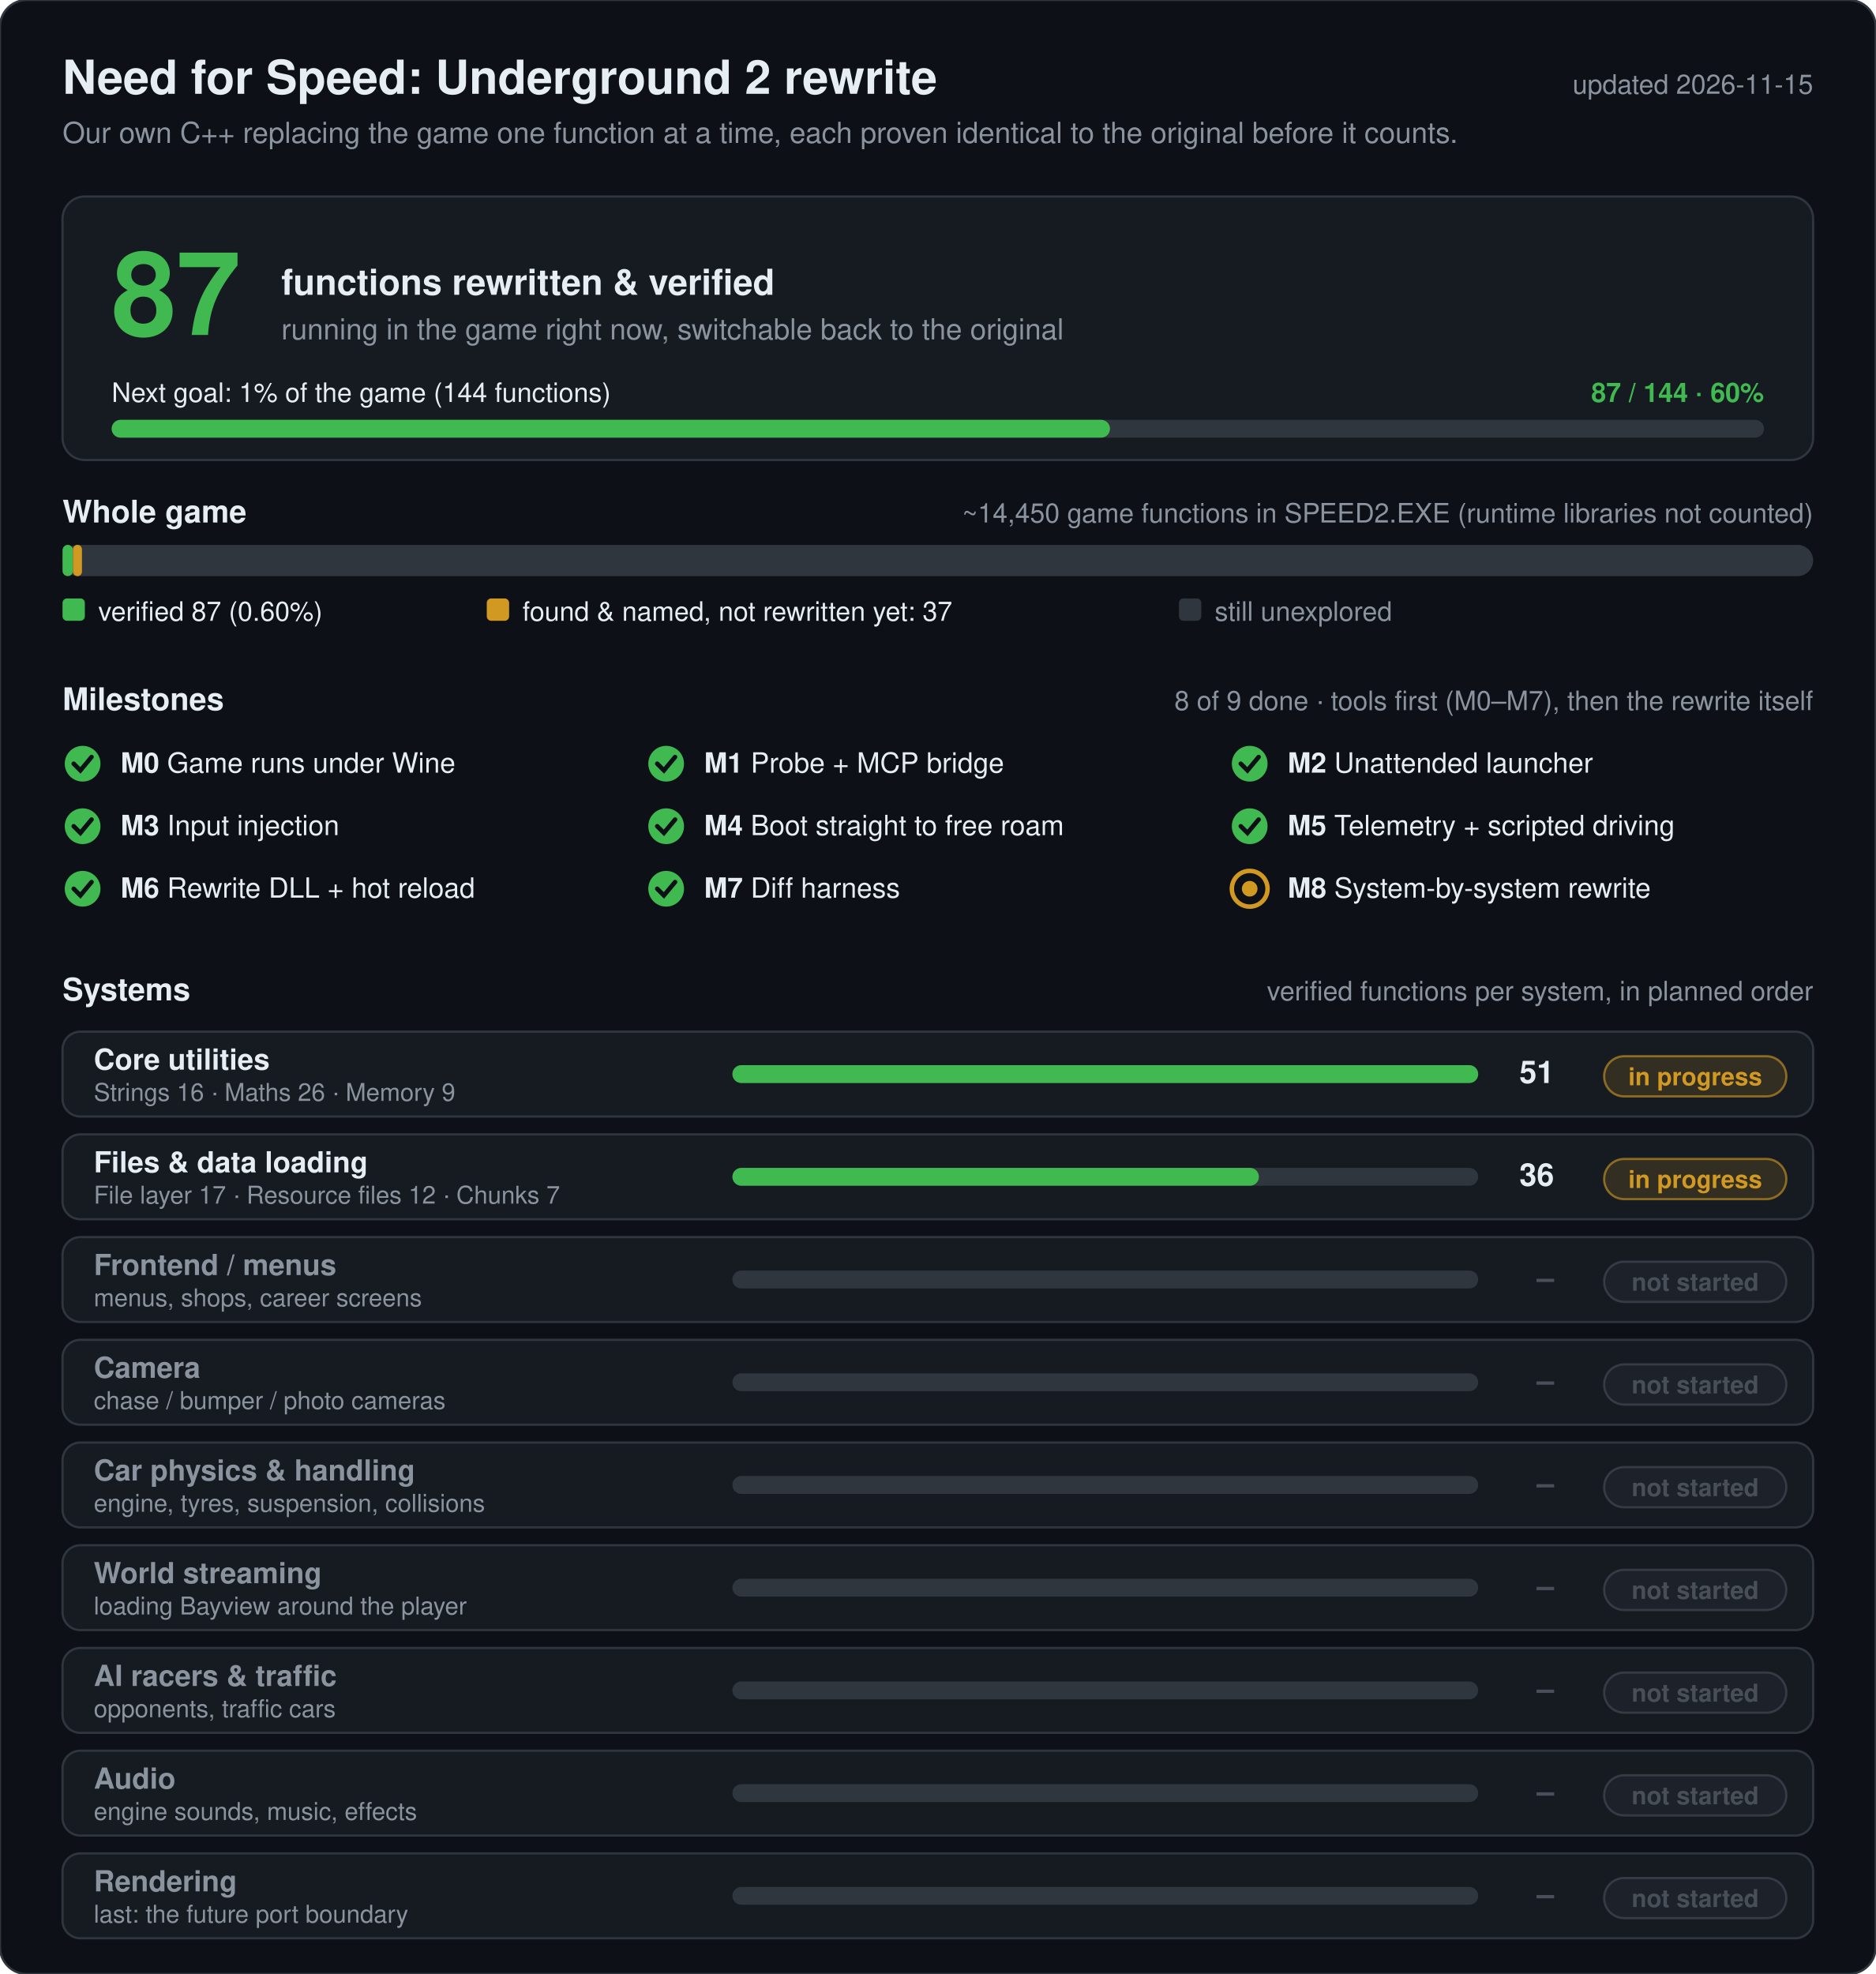
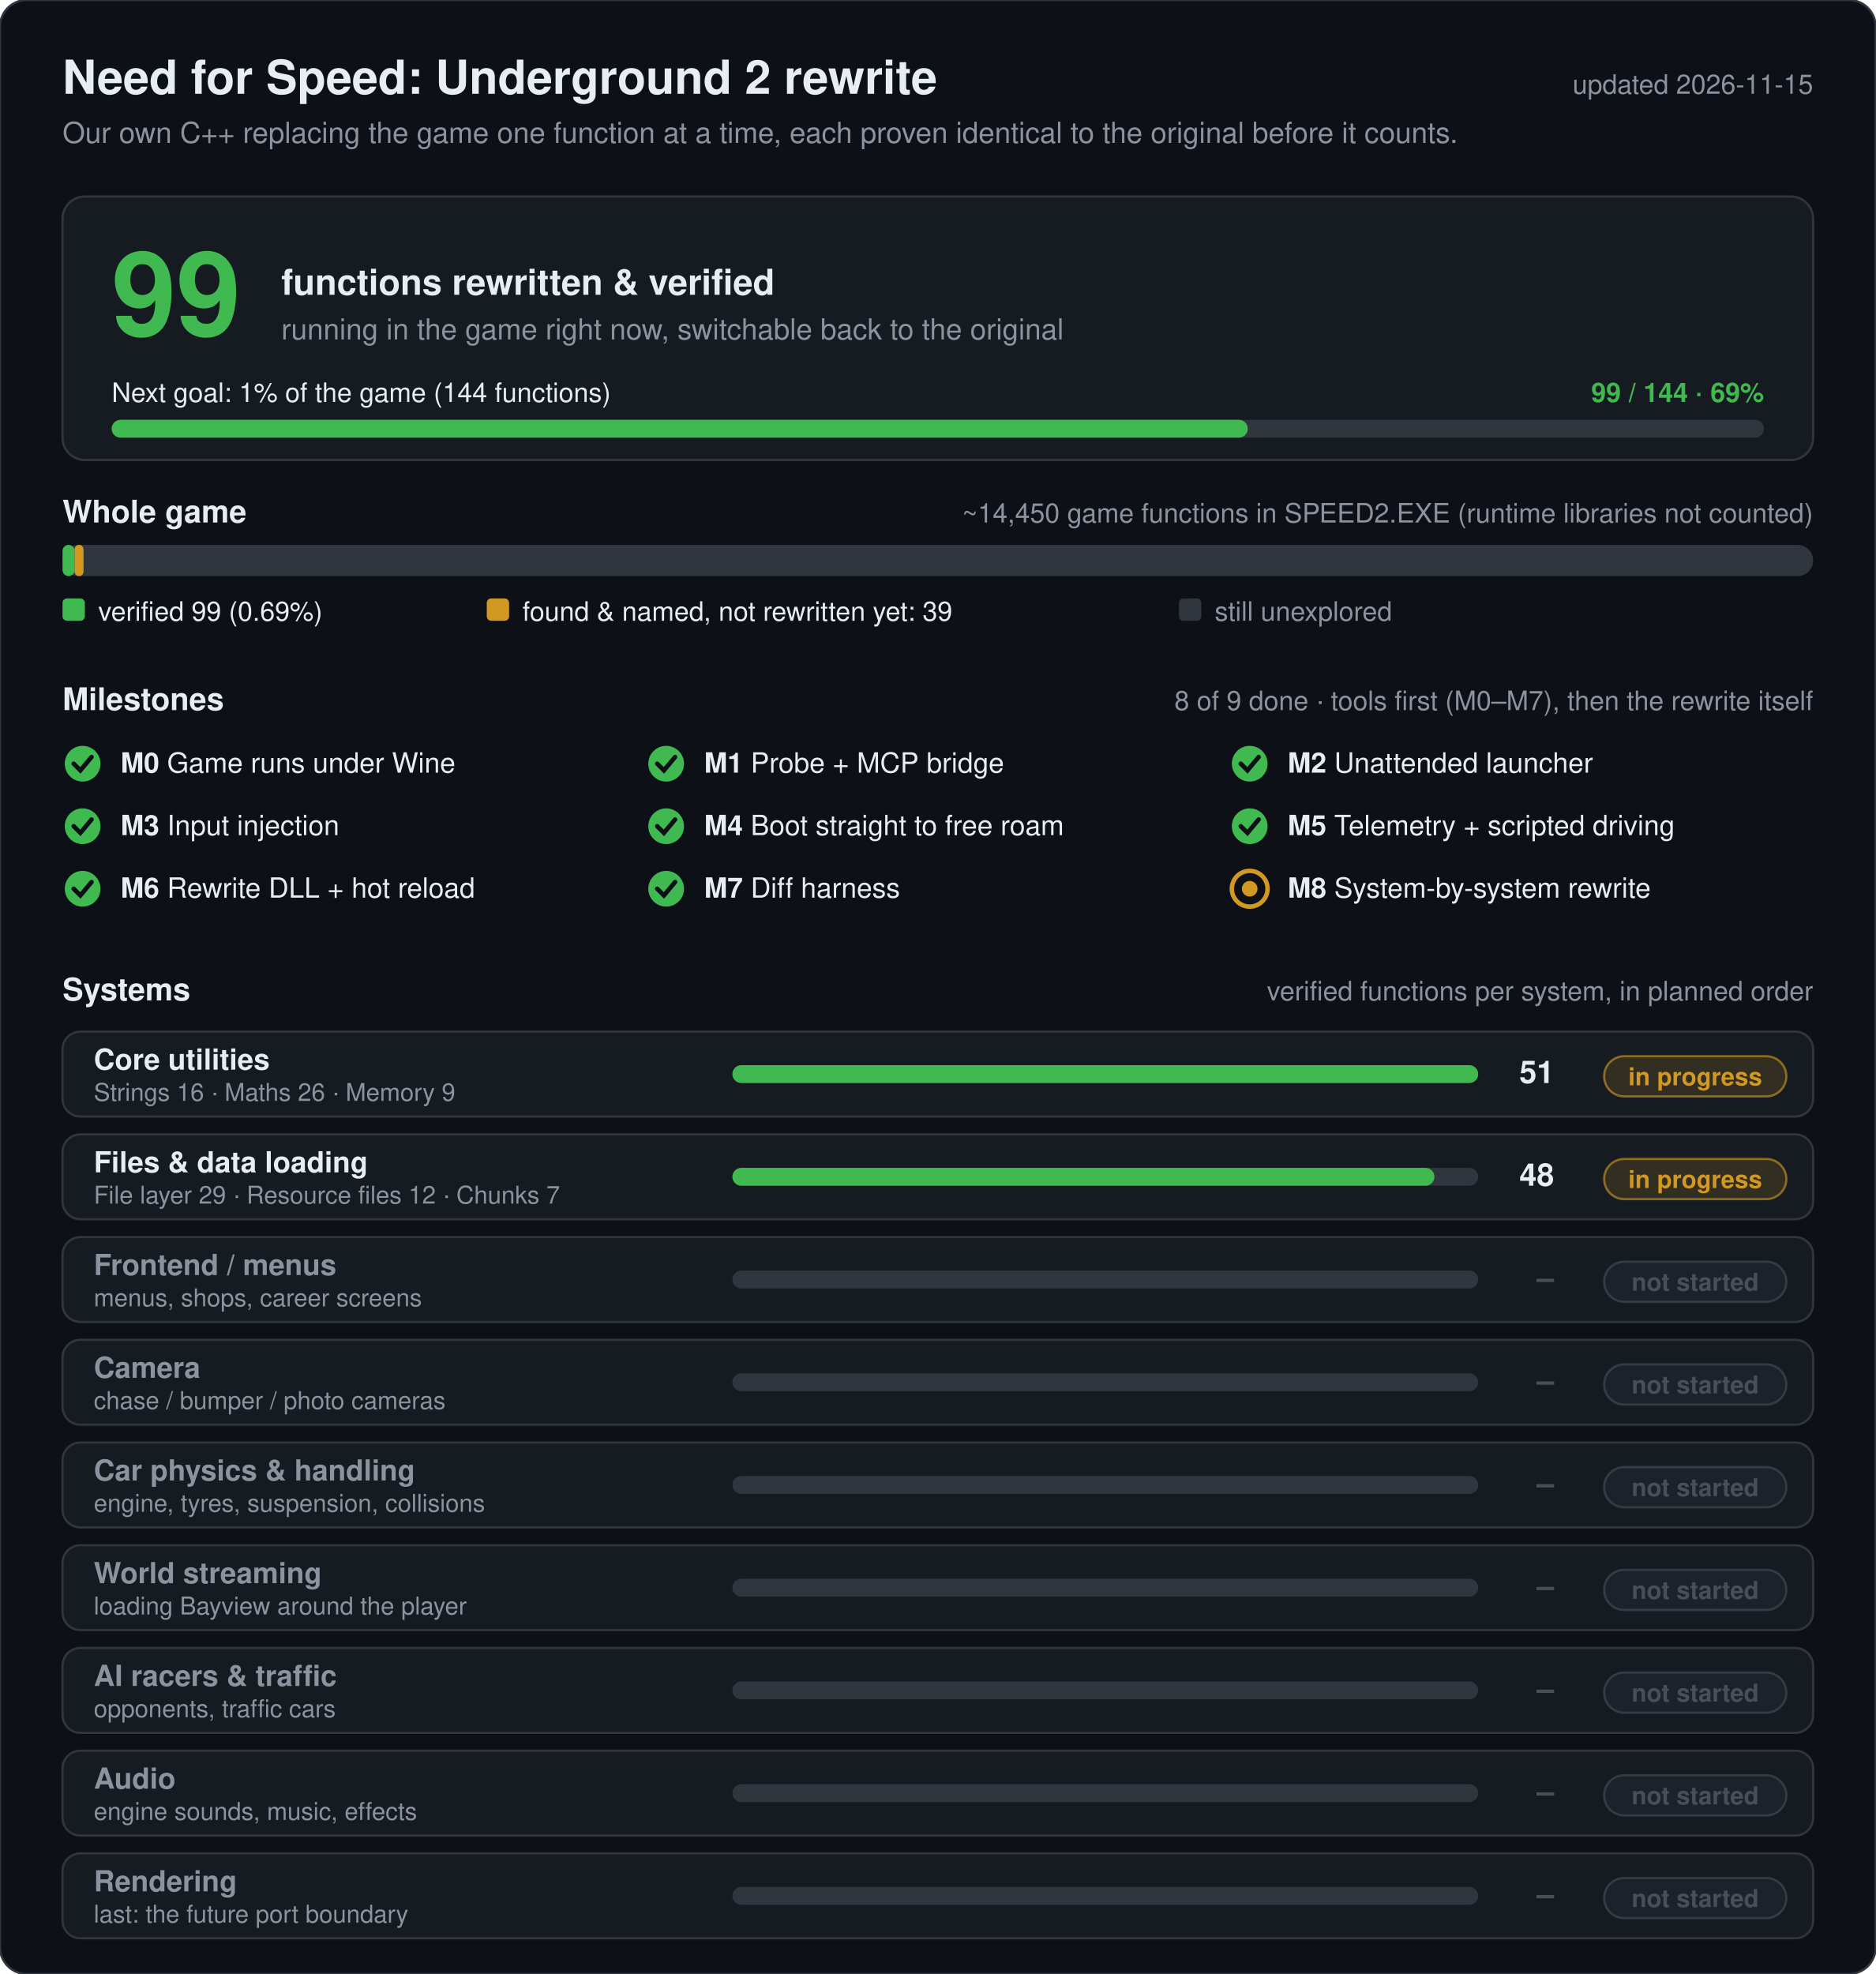
<svg xmlns="http://www.w3.org/2000/svg" width="840" height="884" viewBox="0 0 840 884" font-family="-apple-system, Segoe UI, Helvetica, Arial, sans-serif">
  <rect width="840" height="884" rx="12" fill="#0d1117" stroke="#30363d" />
  <text x="28" y="42" font-size="21" font-weight="700" fill="#e6edf3">Need for Speed: Underground 2 rewrite</text>
  <text x="812" y="42" font-size="12" fill="#8b949e" text-anchor="end">updated 2026-11-15</text>
  <text x="28" y="64" font-size="13" fill="#8b949e">Our own C++ replacing the game one function at a time, each proven identical to the original before it counts.</text>
  <rect x="28" y="88" width="784" height="118" rx="10" fill="#161b22" stroke="#30363d" />
-   <text x="50" y="150" font-size="52" font-weight="800" fill="#3fb950">87</text>
+   <text x="50" y="150" font-size="52" font-weight="800" fill="#3fb950">99</text>
  <text x="126" y="132" font-size="16" font-weight="600" fill="#e6edf3">functions rewritten &amp; verified</text>
  <text x="126" y="152" font-size="13" fill="#8b949e">running in the game right now, switchable back to the original</text>
  <text x="50" y="180" font-size="12" fill="#e6edf3">Next goal: 1% of the game (144 functions)</text>
-   <text x="790" y="180" font-size="12" font-weight="700" fill="#3fb950" text-anchor="end">87 / 144 · 60%</text>
+   <text x="790" y="180" font-size="12" font-weight="700" fill="#3fb950" text-anchor="end">99 / 144 · 69%</text>
  <rect x="50" y="188" width="740" height="8" rx="4.0" fill="#30363d" />
-   <rect x="50.0" y="188" width="447.1" height="8" rx="4.0" fill="#3fb950" />
+   <rect x="50.0" y="188" width="508.8" height="8" rx="4.0" fill="#3fb950" />
  <text x="28" y="234" font-size="14" font-weight="600" fill="#e6edf3">Whole game</text>
  <text x="812" y="234" font-size="12" fill="#8b949e" text-anchor="end">~14,450 game functions in SPEED2.EXE (runtime libraries not counted)</text>
  <rect x="28" y="244" width="784" height="14" rx="7.0" fill="#30363d" />
-   <rect x="28.0" y="244" width="4.7" height="14" rx="2.4" fill="#3fb950" />
-   <rect x="32.7" y="244" width="4.0" height="14" rx="2.0" fill="#d29922" />
+   <rect x="28.0" y="244" width="5.4" height="14" rx="2.7" fill="#3fb950" />
+   <rect x="33.4" y="244" width="4.0" height="14" rx="2.0" fill="#d29922" />
  <rect x="28" y="268" width="10" height="10" rx="2" fill="#3fb950" />
-   <text x="44" y="278" font-size="12" fill="#e6edf3">verified 87 (0.60%)</text>
+   <text x="44" y="278" font-size="12" fill="#e6edf3">verified 99 (0.69%)</text>
  <rect x="218" y="268" width="10" height="10" rx="2" fill="#d29922" />
-   <text x="234" y="278" font-size="12" fill="#e6edf3">found &amp; named, not rewritten yet: 37</text>
+   <text x="234" y="278" font-size="12" fill="#e6edf3">found &amp; named, not rewritten yet: 39</text>
  <rect x="528" y="268" width="10" height="10" rx="2" fill="#30363d" />
  <text x="544" y="278" font-size="12" fill="#8b949e">still unexplored</text>
  <text x="28" y="318" font-size="14" font-weight="600" fill="#e6edf3">Milestones</text>
  <text x="812" y="318" font-size="12" fill="#8b949e" text-anchor="end">8 of 9 done · tools first (M0–M7), then the rewrite itself</text>
  <circle cx="37.0" cy="342" r="8" fill="#3fb950" />
  <path d="M33.0 342 l3 3 l5 -6" stroke="#0d1117" stroke-width="2" fill="none" stroke-linecap="round" />
  <text x="54.0" y="346" font-size="12.5" fill="#e6edf3">
    <tspan font-weight="700">M0</tspan> Game runs under Wine</text>
  <circle cx="298.333" cy="342" r="8" fill="#3fb950" />
  <path d="M294.333 342 l3 3 l5 -6" stroke="#0d1117" stroke-width="2" fill="none" stroke-linecap="round" />
  <text x="315.333" y="346" font-size="12.5" fill="#e6edf3">
    <tspan font-weight="700">M1</tspan> Probe + MCP bridge</text>
  <circle cx="559.667" cy="342" r="8" fill="#3fb950" />
  <path d="M555.667 342 l3 3 l5 -6" stroke="#0d1117" stroke-width="2" fill="none" stroke-linecap="round" />
  <text x="576.667" y="346" font-size="12.5" fill="#e6edf3">
    <tspan font-weight="700">M2</tspan> Unattended launcher</text>
  <circle cx="37.0" cy="370" r="8" fill="#3fb950" />
  <path d="M33.0 370 l3 3 l5 -6" stroke="#0d1117" stroke-width="2" fill="none" stroke-linecap="round" />
  <text x="54.0" y="374" font-size="12.5" fill="#e6edf3">
    <tspan font-weight="700">M3</tspan> Input injection</text>
  <circle cx="298.333" cy="370" r="8" fill="#3fb950" />
  <path d="M294.333 370 l3 3 l5 -6" stroke="#0d1117" stroke-width="2" fill="none" stroke-linecap="round" />
  <text x="315.333" y="374" font-size="12.5" fill="#e6edf3">
    <tspan font-weight="700">M4</tspan> Boot straight to free roam</text>
  <circle cx="559.667" cy="370" r="8" fill="#3fb950" />
  <path d="M555.667 370 l3 3 l5 -6" stroke="#0d1117" stroke-width="2" fill="none" stroke-linecap="round" />
  <text x="576.667" y="374" font-size="12.5" fill="#e6edf3">
    <tspan font-weight="700">M5</tspan> Telemetry + scripted driving</text>
  <circle cx="37.0" cy="398" r="8" fill="#3fb950" />
  <path d="M33.0 398 l3 3 l5 -6" stroke="#0d1117" stroke-width="2" fill="none" stroke-linecap="round" />
  <text x="54.0" y="402" font-size="12.5" fill="#e6edf3">
    <tspan font-weight="700">M6</tspan> Rewrite DLL + hot reload</text>
  <circle cx="298.333" cy="398" r="8" fill="#3fb950" />
  <path d="M294.333 398 l3 3 l5 -6" stroke="#0d1117" stroke-width="2" fill="none" stroke-linecap="round" />
  <text x="315.333" y="402" font-size="12.5" fill="#e6edf3">
    <tspan font-weight="700">M7</tspan> Diff harness</text>
  <circle cx="559.667" cy="398" r="8" fill="none" stroke="#d29922" stroke-width="2" />
  <circle cx="559.667" cy="398" r="3.5" fill="#d29922" />
  <text x="576.667" y="402" font-size="12.5" fill="#e6edf3">
    <tspan font-weight="700">M8</tspan> System-by-system rewrite</text>
  <text x="28" y="448" font-size="14" font-weight="600" fill="#e6edf3">Systems</text>
  <text x="812" y="448" font-size="12" fill="#8b949e" text-anchor="end">verified functions per system, in planned order</text>
  <rect x="28" y="462" width="784" height="38" rx="8" fill="#161b22" stroke="#30363d" />
  <text x="42" y="479" font-size="13" font-weight="600" fill="#e6edf3">Core utilities</text>
  <text x="42" y="493" font-size="11" fill="#8b949e">Strings 16 · Maths 26 · Memory 9</text>
  <rect x="328" y="477" width="334" height="8" rx="4.0" fill="#30363d" />
  <rect x="328.0" y="477" width="334.0" height="8" rx="4.0" fill="#3fb950" />
  <text x="696" y="485" font-size="14" font-weight="700" fill="#e6edf3" text-anchor="end">51</text>
  <rect x="718.4" y="473" width="81.6" height="18" rx="9" fill="#d29922" fill-opacity="0.15" stroke="#d29922" stroke-opacity="0.6" />
  <text x="759.2" y="486" font-size="11" font-weight="600" fill="#d29922" text-anchor="middle">in progress</text>
  <rect x="28" y="508" width="784" height="38" rx="8" fill="#161b22" stroke="#30363d" />
  <text x="42" y="525" font-size="13" font-weight="600" fill="#e6edf3">Files &amp; data loading</text>
-   <text x="42" y="539" font-size="11" fill="#8b949e">File layer 17 · Resource files 12 · Chunks 7</text>
+   <text x="42" y="539" font-size="11" fill="#8b949e">File layer 29 · Resource files 12 · Chunks 7</text>
  <rect x="328" y="523" width="334" height="8" rx="4.0" fill="#30363d" />
-   <rect x="328.0" y="523" width="235.8" height="8" rx="4.0" fill="#3fb950" />
-   <text x="696" y="531" font-size="14" font-weight="700" fill="#e6edf3" text-anchor="end">36</text>
+   <rect x="328.0" y="523" width="314.4" height="8" rx="4.0" fill="#3fb950" />
+   <text x="696" y="531" font-size="14" font-weight="700" fill="#e6edf3" text-anchor="end">48</text>
  <rect x="718.4" y="519" width="81.6" height="18" rx="9" fill="#d29922" fill-opacity="0.15" stroke="#d29922" stroke-opacity="0.6" />
  <text x="759.2" y="532" font-size="11" font-weight="600" fill="#d29922" text-anchor="middle">in progress</text>
  <rect x="28" y="554" width="784" height="38" rx="8" fill="#161b22" stroke="#30363d" />
  <text x="42" y="571" font-size="13" font-weight="600" fill="#8b949e">Frontend / menus</text>
  <text x="42" y="585" font-size="11" fill="#8b949e">menus, shops, career screens</text>
  <rect x="328" y="569" width="334" height="8" rx="4.0" fill="#30363d" />
  <text x="696" y="577" font-size="14" font-weight="700" fill="#484f58" text-anchor="end">–</text>
  <rect x="718.4" y="565" width="81.6" height="18" rx="9" fill="#484f58" fill-opacity="0.15" stroke="#484f58" stroke-opacity="0.6" />
  <text x="759.2" y="578" font-size="11" font-weight="600" fill="#484f58" text-anchor="middle">not started</text>
  <rect x="28" y="600" width="784" height="38" rx="8" fill="#161b22" stroke="#30363d" />
  <text x="42" y="617" font-size="13" font-weight="600" fill="#8b949e">Camera</text>
  <text x="42" y="631" font-size="11" fill="#8b949e">chase / bumper / photo cameras</text>
  <rect x="328" y="615" width="334" height="8" rx="4.0" fill="#30363d" />
  <text x="696" y="623" font-size="14" font-weight="700" fill="#484f58" text-anchor="end">–</text>
  <rect x="718.4" y="611" width="81.6" height="18" rx="9" fill="#484f58" fill-opacity="0.15" stroke="#484f58" stroke-opacity="0.6" />
  <text x="759.2" y="624" font-size="11" font-weight="600" fill="#484f58" text-anchor="middle">not started</text>
  <rect x="28" y="646" width="784" height="38" rx="8" fill="#161b22" stroke="#30363d" />
  <text x="42" y="663" font-size="13" font-weight="600" fill="#8b949e">Car physics &amp; handling</text>
  <text x="42" y="677" font-size="11" fill="#8b949e">engine, tyres, suspension, collisions</text>
  <rect x="328" y="661" width="334" height="8" rx="4.0" fill="#30363d" />
  <text x="696" y="669" font-size="14" font-weight="700" fill="#484f58" text-anchor="end">–</text>
  <rect x="718.4" y="657" width="81.6" height="18" rx="9" fill="#484f58" fill-opacity="0.15" stroke="#484f58" stroke-opacity="0.6" />
  <text x="759.2" y="670" font-size="11" font-weight="600" fill="#484f58" text-anchor="middle">not started</text>
  <rect x="28" y="692" width="784" height="38" rx="8" fill="#161b22" stroke="#30363d" />
  <text x="42" y="709" font-size="13" font-weight="600" fill="#8b949e">World streaming</text>
  <text x="42" y="723" font-size="11" fill="#8b949e">loading Bayview around the player</text>
  <rect x="328" y="707" width="334" height="8" rx="4.0" fill="#30363d" />
  <text x="696" y="715" font-size="14" font-weight="700" fill="#484f58" text-anchor="end">–</text>
  <rect x="718.4" y="703" width="81.6" height="18" rx="9" fill="#484f58" fill-opacity="0.15" stroke="#484f58" stroke-opacity="0.6" />
  <text x="759.2" y="716" font-size="11" font-weight="600" fill="#484f58" text-anchor="middle">not started</text>
  <rect x="28" y="738" width="784" height="38" rx="8" fill="#161b22" stroke="#30363d" />
  <text x="42" y="755" font-size="13" font-weight="600" fill="#8b949e">AI racers &amp; traffic</text>
  <text x="42" y="769" font-size="11" fill="#8b949e">opponents, traffic cars</text>
  <rect x="328" y="753" width="334" height="8" rx="4.0" fill="#30363d" />
  <text x="696" y="761" font-size="14" font-weight="700" fill="#484f58" text-anchor="end">–</text>
  <rect x="718.4" y="749" width="81.6" height="18" rx="9" fill="#484f58" fill-opacity="0.15" stroke="#484f58" stroke-opacity="0.6" />
  <text x="759.2" y="762" font-size="11" font-weight="600" fill="#484f58" text-anchor="middle">not started</text>
  <rect x="28" y="784" width="784" height="38" rx="8" fill="#161b22" stroke="#30363d" />
  <text x="42" y="801" font-size="13" font-weight="600" fill="#8b949e">Audio</text>
  <text x="42" y="815" font-size="11" fill="#8b949e">engine sounds, music, effects</text>
  <rect x="328" y="799" width="334" height="8" rx="4.0" fill="#30363d" />
  <text x="696" y="807" font-size="14" font-weight="700" fill="#484f58" text-anchor="end">–</text>
  <rect x="718.4" y="795" width="81.6" height="18" rx="9" fill="#484f58" fill-opacity="0.15" stroke="#484f58" stroke-opacity="0.6" />
  <text x="759.2" y="808" font-size="11" font-weight="600" fill="#484f58" text-anchor="middle">not started</text>
  <rect x="28" y="830" width="784" height="38" rx="8" fill="#161b22" stroke="#30363d" />
  <text x="42" y="847" font-size="13" font-weight="600" fill="#8b949e">Rendering</text>
  <text x="42" y="861" font-size="11" fill="#8b949e">last: the future port boundary</text>
  <rect x="328" y="845" width="334" height="8" rx="4.0" fill="#30363d" />
  <text x="696" y="853" font-size="14" font-weight="700" fill="#484f58" text-anchor="end">–</text>
  <rect x="718.4" y="841" width="81.6" height="18" rx="9" fill="#484f58" fill-opacity="0.15" stroke="#484f58" stroke-opacity="0.6" />
  <text x="759.2" y="854" font-size="11" font-weight="600" fill="#484f58" text-anchor="middle">not started</text>
</svg>
